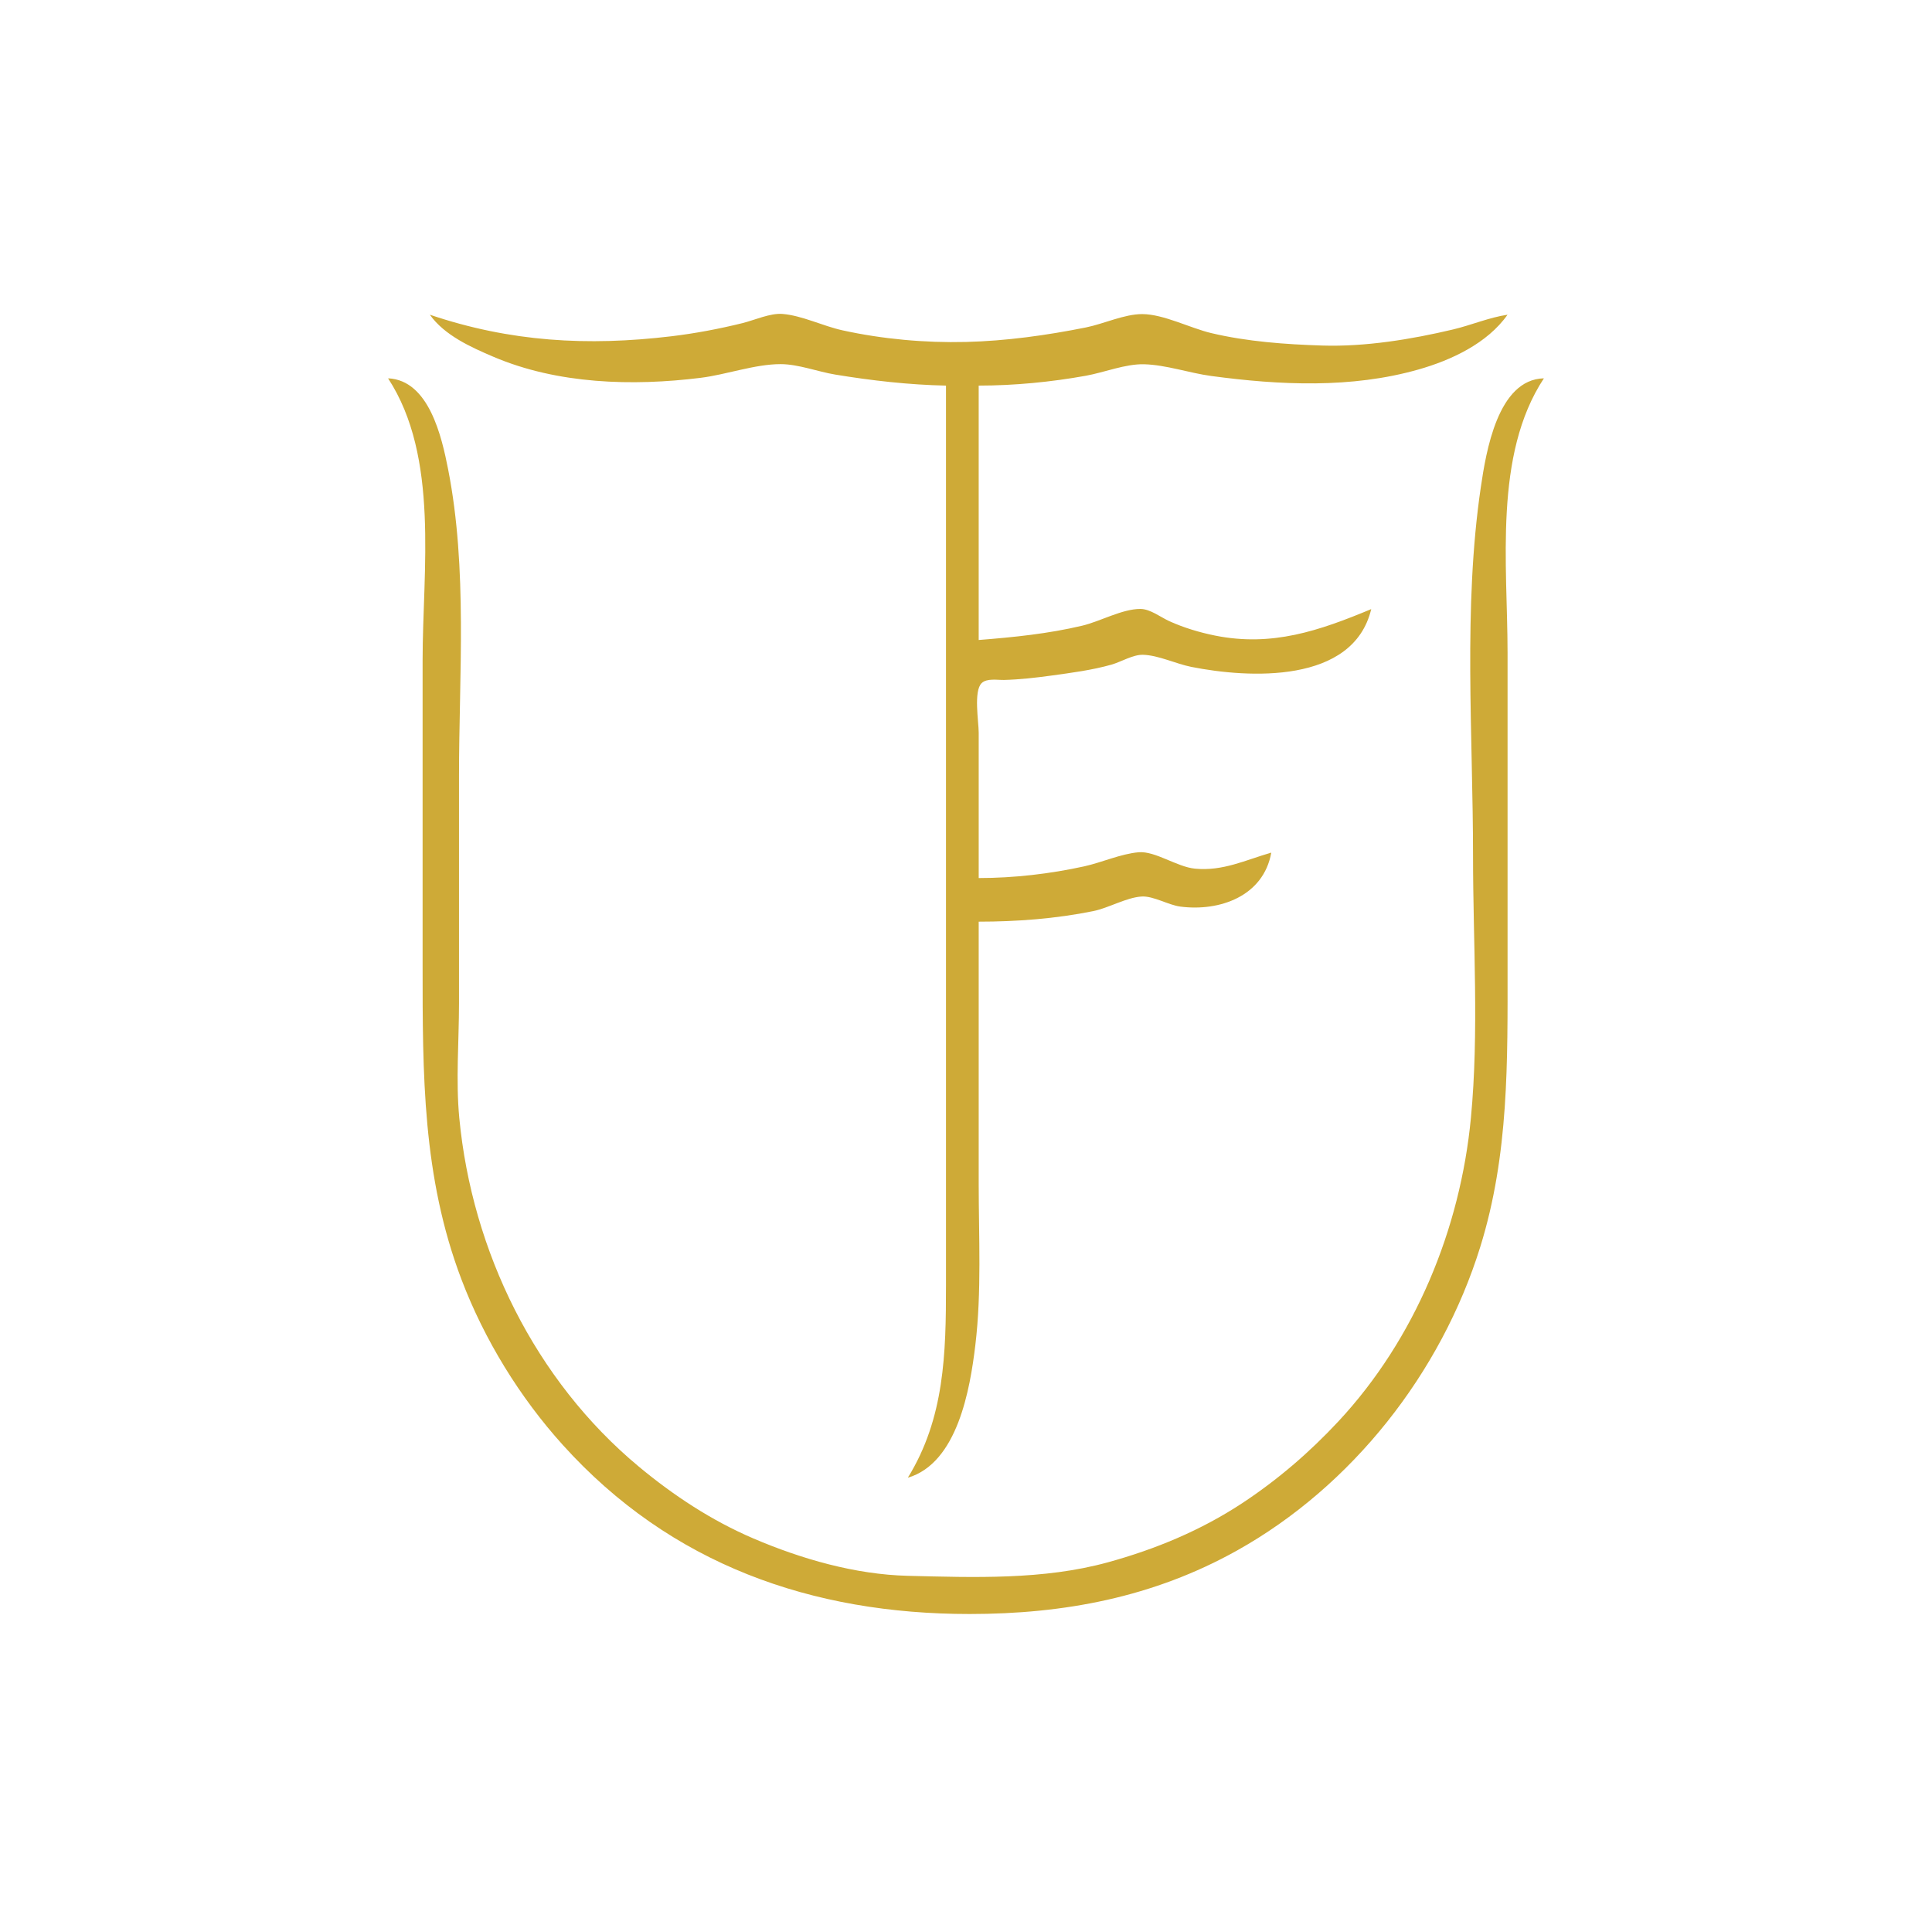
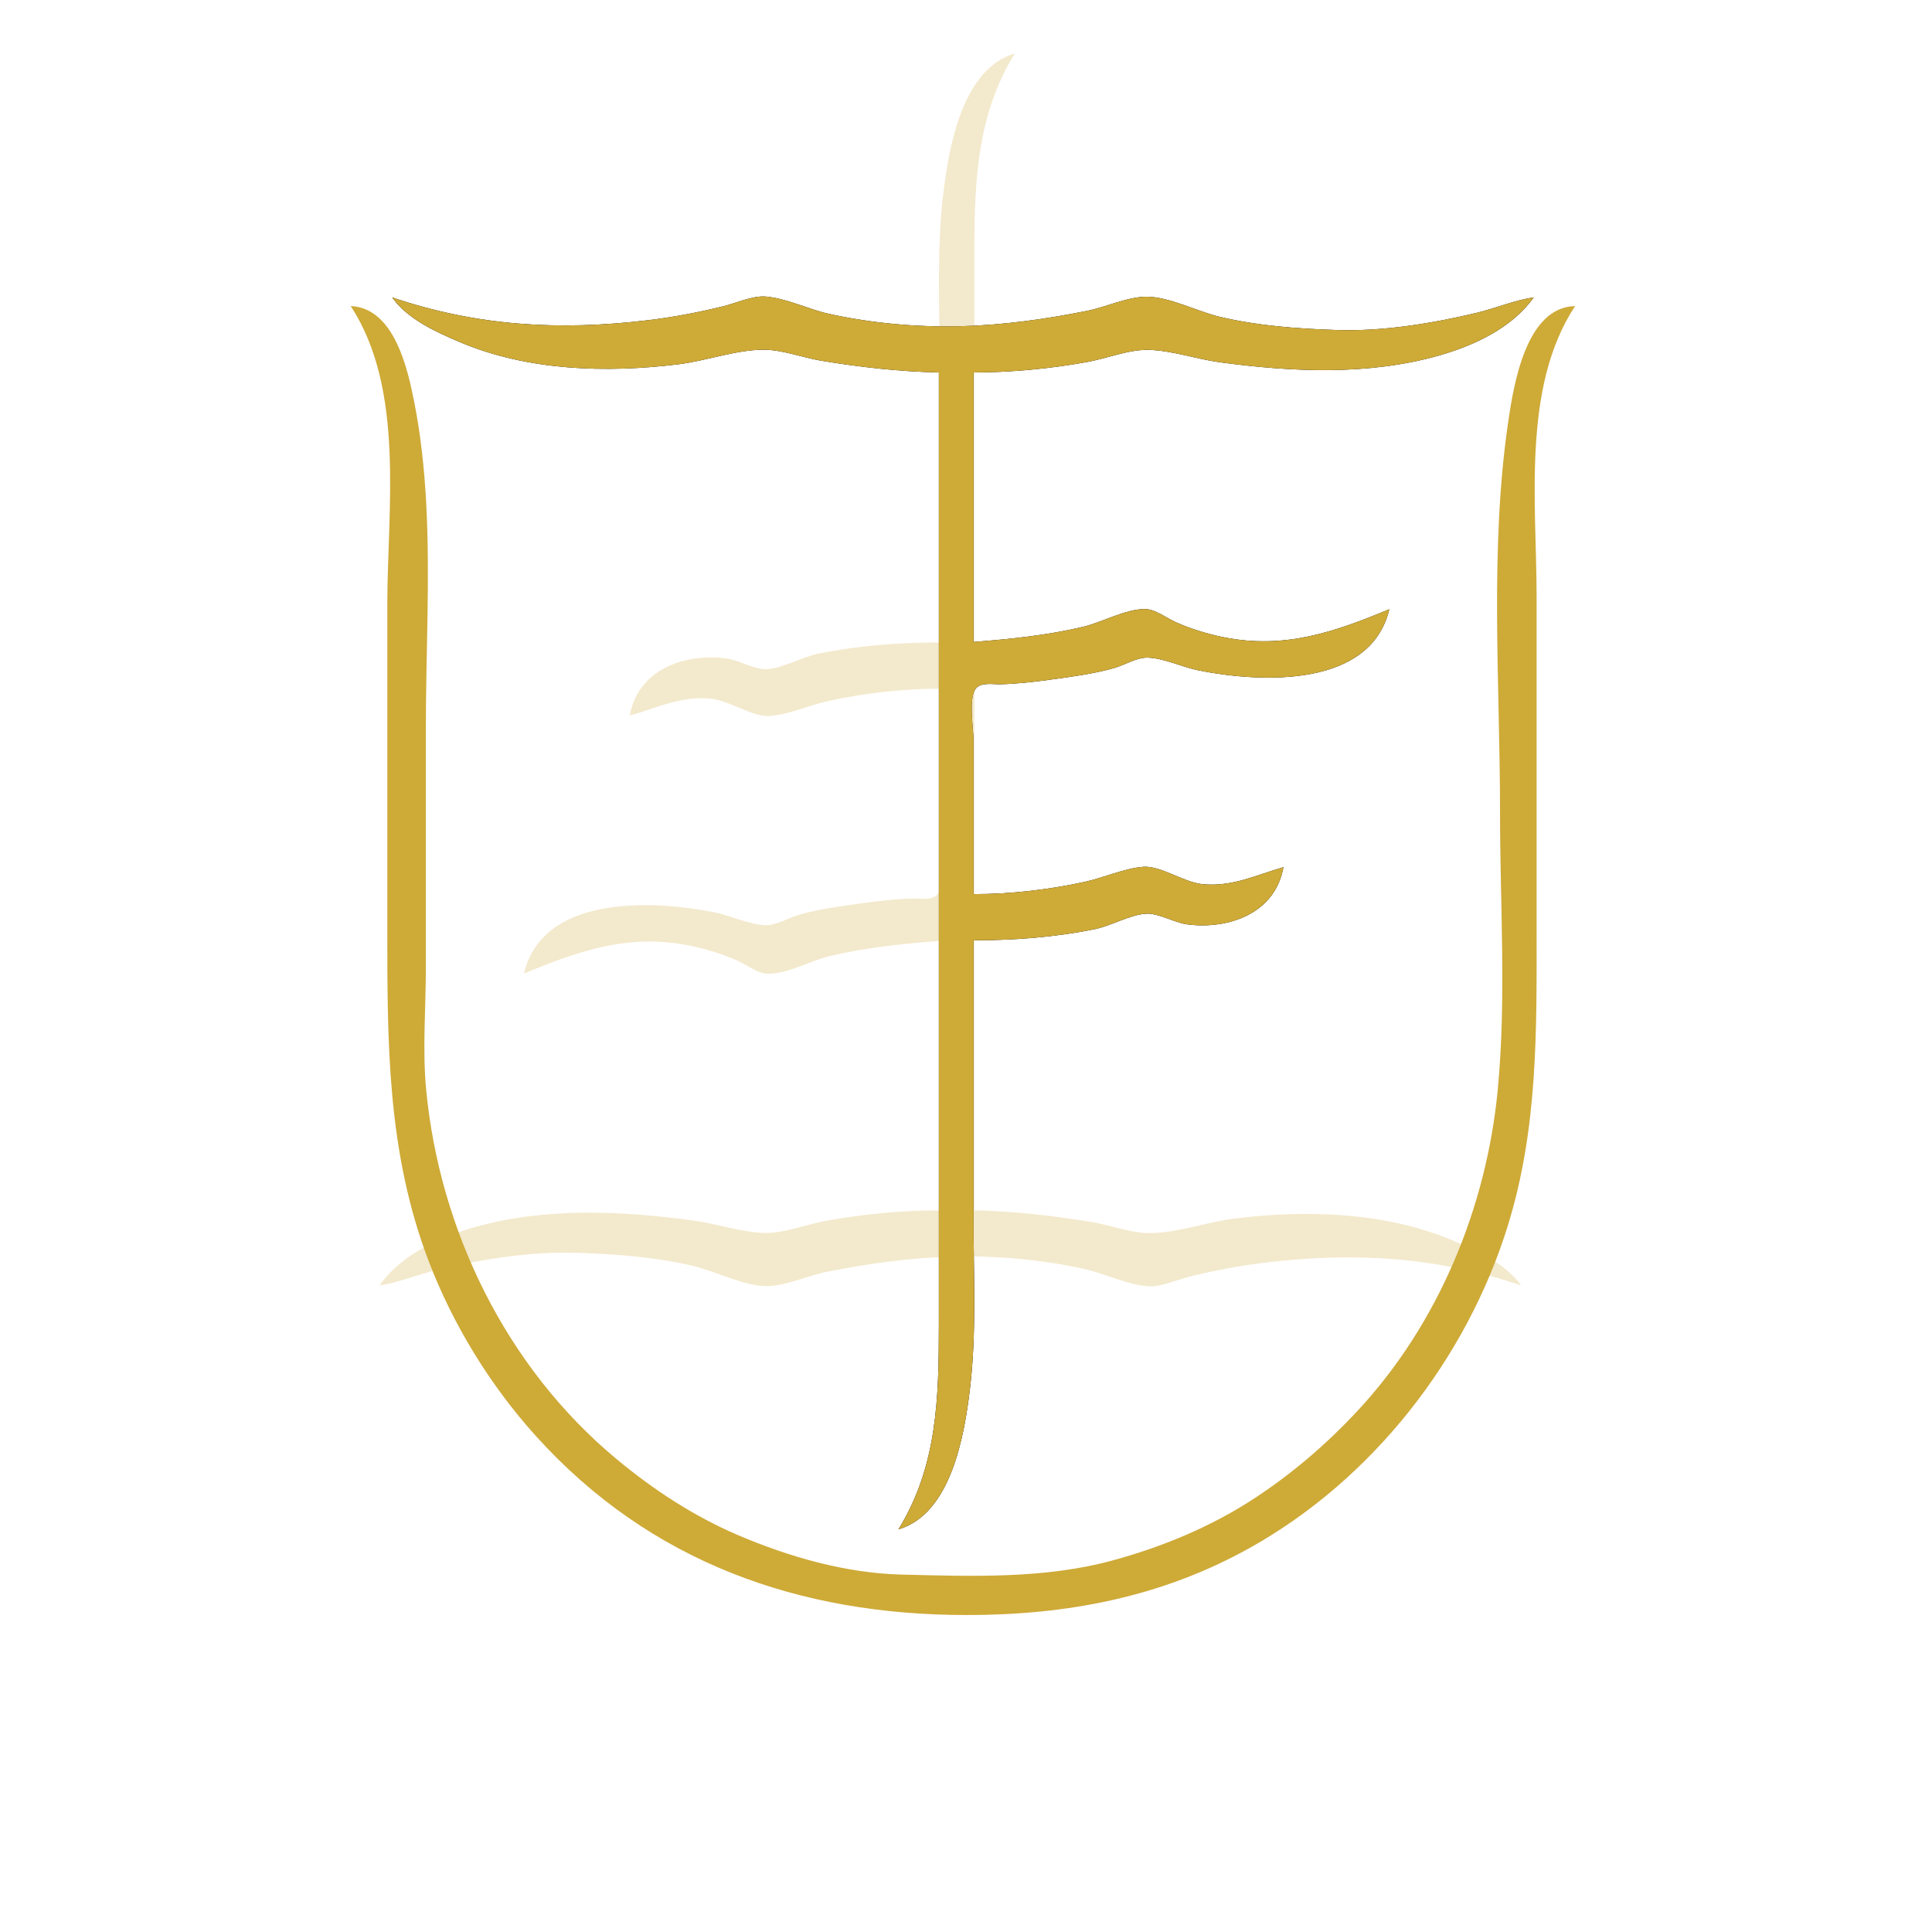
- <svg xmlns="http://www.w3.org/2000/svg" version="1.1" viewBox="0 0 514.27 513.21">
-   <g transform="translate(1.056 1.056)">
-     <path d="m113.37 82.729c3.884 5.469 10.924 8.64 16.931 11.198 17.086 7.277 36.972 7.856 55.146 5.595 6.886-0.857 14.416-3.645 21.285-3.645 4.699 0 9.854 2.006 14.512 2.776 9.708 1.605 19.682 2.738 29.508 2.941v239.45c0 18.193-0.358 35.395-10.158 51.276 13.25-3.899 16.58-23.667 17.973-35.313 1.7-14.205 0.892-28.752 0.892-43.053v-69.659c10.116 0 20.542-0.788 30.476-2.806 4.121-0.838 8.811-3.622 12.856-3.886 3.157-0.206 7.102 2.258 10.364 2.682 10.425 1.355 22.116-2.755 24.187-14.372-6.889 1.984-12.866 4.993-20.317 4.271-4.798-0.464-10.585-4.743-14.996-4.363-4.738 0.408-9.824 2.728-14.512 3.756-9.122 2-18.731 3.107-28.057 3.107v-38.699c0-2.912-1.404-11.052 0.775-13.186 1.391-1.362 4.238-0.807 5.997-0.85 4.149-0.106 8.463-0.599 12.577-1.165 5.331-0.735 10.772-1.439 15.963-2.904 2.56-0.723 5.776-2.708 8.429-2.628 4.127 0.121 8.757 2.407 12.856 3.222 15.221 3.026 43.096 4.615 47.89-15.383-13.833 5.759-26.384 10.101-41.602 7.039-4.098-0.825-8.28-2.084-12.094-3.804-2.331-1.051-5.115-3.269-7.74-3.28-4.852-0.017-10.707 3.321-15.48 4.454-9.093 2.158-18.297 3.082-27.573 3.814v-67.723c9.451 0 19.228-0.945 28.541-2.624 4.874-0.878 10.552-3.186 15.48-3.055 5.892 0.157 12.033 2.333 17.898 3.123 18.203 2.452 37.286 3.355 55.146-1.73 8.736-2.487 18.332-6.955 23.703-14.58-4.874 0.72-9.691 2.783-14.512 3.926-11.119 2.636-23.387 4.642-34.829 4.277-9.812-0.313-19.913-1.036-29.508-3.309-5.62-1.332-12.701-5.044-18.382-5.062-4.743-0.017-10.298 2.616-14.996 3.555-10.473 2.094-21.252 3.601-31.927 3.863-10.908 0.267-22.227-0.757-32.894-3.101-5.133-1.128-10.798-3.953-15.963-4.36-3.27-0.257-7.464 1.665-10.642 2.449-6.18 1.525-12.546 2.733-18.866 3.492-22.348 2.683-42.954 1.504-64.337-5.73m-11.126 16.931c13.712 20.995 9.191 51.112 9.191 74.98v81.268c0 28.895-0.075 56.251 10.364 83.687 6.1 16.021 15.487 31.306 26.967 44.02 28.744 31.837 66.292 44.988 108.28 44.988 25.183 0 48.881-4.463 71.11-16.864 30.703-17.128 54.397-47.348 64.809-80.851 7.686-24.731 7.269-49.378 7.269-74.98v-83.203c0-23.37-3.768-52.634 9.675-73.045-12.314 0.29-15.416 19.63-16.799 29.024-4.726 32.079-2.066 65.817-2.066 98.199 0 23.019 1.616 46.75-0.566 69.659-2.82 29.615-14.896 58.906-35.274 80.785-7.692 8.258-16.175 15.556-25.595 21.767-10.999 7.251-23.134 12.28-35.797 15.759-17.145 4.711-35.589 4.016-53.211 3.584-14.001-0.343-28.334-4.476-41.118-9.948-11.085-4.744-21.228-11.42-30.476-19.109-27.606-22.955-44.425-57.311-47.808-92.839-0.951-9.979-0.075-20.449-0.075-30.476v-60.467c0-26.943 2.321-55.199-2.903-81.752-1.694-8.61-5.081-23.688-15.963-24.187z" fill="#ceaa37" />
-   </g>
+ <svg xmlns="http://www.w3.org/2000/svg" version="1.1" width="514.27" height="513.21">
+   <svg version="1.1" viewBox="0 0 514.27 513.21" id="SvgjsSvg1017" xml:space="preserve">
+     <defs id="SvgjsDefs1016">
+       <clipPath clipPathUnits="userSpaceOnUse" id="SvgjsClipPath1015">
+         <rect style="fill:#ce4237;fill-opacity:1;stroke-width:24.273;stroke-linejoin:round;stroke-miterlimit:1.4;paint-order:markers stroke fill" id="SvgjsRect1014" width="637.361" height="623.763" x="-2040.259" y="-92.88" />
+       </clipPath>
+       <clipPath clipPathUnits="userSpaceOnUse" id="SvgjsClipPath1013">
+         <rect style="fill:#ce4237;fill-opacity:1;stroke-width:31.426;stroke-linejoin:round;stroke-miterlimit:1.4;paint-order:markers stroke fill" id="SvgjsRect1012" width="610.298" height="507.666" x="-2025.858" y="23.217" />
+       </clipPath>
+       <clipPath clipPathUnits="userSpaceOnUse" id="SvgjsClipPath1011">
+         <rect style="fill:#ce4237;fill-opacity:1;stroke-width:58.967;stroke-linejoin:round;stroke-miterlimit:1.4;paint-order:markers stroke fill" id="SvgjsRect1010" width="585.529" height="724.185" x="-2009.301" y="-17.713" />
+       </clipPath>
+     </defs>
+     <g id="SvgjsG1009" transform="translate(-1542.748,629.424)">
+       <g id="SvgjsG1008" transform="matrix(0.5049461,0,0,0.5049461,2095.017,-906.2589)">
+         <g id="SvgjsG1007" transform="matrix(0.9441985,0,0,0.9441985,-15.12314,1004.126)">
+           <path style="fill:#ceaa37;stroke:none;stroke-width:1.075" d="m -946.521,-311.941 c 30.465,46.647 20.421,113.564 20.421,166.595 V 35.222 c 0,64.2 -0.167,124.982 23.027,185.942 13.553,35.597 34.41,69.557 59.916,97.808 63.865,70.737 147.292,99.957 240.574,99.957 55.954,0 108.607,-9.917 157.997,-37.47 68.218,-38.057 120.864,-105.202 143.996,-179.641 17.076,-54.95 16.15,-109.711 16.15,-166.595 v -184.867 c 0,-51.926 -8.372,-116.945 21.496,-162.296 -27.359,0.644 -34.252,43.615 -37.326,64.488 -10.499,71.275 -4.591,146.237 -4.591,218.186 0,51.146 3.59,103.873 -1.256,154.772 -6.266,65.802 -33.097,130.883 -78.374,179.493 -17.091,18.349 -35.938,34.564 -56.869,48.363 -24.439,16.111 -51.402,27.285 -79.536,35.015 -38.093,10.467 -79.074,8.924 -118.229,7.964 -31.108,-0.762 -62.953,-9.945 -91.359,-22.102 -24.629,-10.54 -47.167,-25.373 -67.713,-42.457 -61.337,-51.004 -98.706,-127.337 -106.223,-206.276 -2.113,-22.173 -0.166,-45.434 -0.166,-67.713 V -76.558 c 0,-41.385 2.465,-84.164 0.152,-126.123 -1.033,-18.736 -3.018,-37.308 -6.602,-55.52 -3.764,-19.13 -11.289,-52.633 -35.468,-53.74 z" id="SvgjsPath1006" />
+           <path d="m -923.411,-316.776 c 8.631,12.151 24.272,19.197 37.618,24.881 37.963,16.169 82.148,17.455 122.528,12.431 15.3,-1.904 32.03,-8.098 47.292,-8.098 10.441,0 21.895,4.457 32.244,6.168 21.569,3.566 43.73,6.084 65.563,6.535 v 441.746 90.284 c 0,40.424 -0.796,78.644 -22.571,113.93 29.439,-8.663 36.838,-52.586 39.934,-78.461 3.777,-31.563 1.982,-63.883 1.982,-95.658 V 42.21 c 22.476,0 45.643,-1.751 67.713,-6.235 9.156,-1.861 19.577,-8.048 28.564,-8.634 7.014,-0.457 15.779,5.017 23.027,5.96 23.164,3.01 49.139,-6.122 53.74,-31.933 -15.306,4.408 -28.586,11.093 -45.142,9.49 -10.661,-1.031 -23.518,-10.538 -33.319,-9.694 -10.528,0.907 -21.827,6.061 -32.244,8.346 -20.267,4.444 -41.618,6.905 -62.339,6.905 v -85.985 c 0,-6.469 -3.12,-24.556 1.723,-29.297 3.09,-3.026 9.417,-1.793 13.324,-1.888 9.217,-0.235 18.803,-1.331 27.945,-2.59 11.845,-1.632 23.934,-3.198 35.469,-6.452 5.688,-1.606 12.834,-6.017 18.727,-5.839 9.17,0.268 19.457,5.348 28.564,7.159 17.175,3.415 41.601,6.006 62.878,1.909 20.621,-3.97 38.285,-14.22 43.528,-36.088 -30.734,12.796 -58.621,22.442 -92.434,15.639 -9.106,-1.834 -18.397,-4.631 -26.87,-8.451 -5.179,-2.334 -11.364,-7.263 -17.197,-7.287 -10.781,-0.038 -23.789,7.38 -34.394,9.897 -20.203,4.795 -40.653,6.847 -61.264,8.474 v -150.473 c 21,0 42.722,-2.099 63.414,-5.83 10.829,-1.952 23.446,-7.079 34.394,-6.787 13.091,0.35 26.736,5.184 39.768,6.939 40.444,5.448 82.844,7.454 122.528,-3.845 19.411,-5.526 40.731,-15.452 52.665,-32.395 -10.83,1.599 -21.533,6.184 -32.244,8.723 -24.704,5.857 -51.963,10.313 -77.386,9.503 -21.8,-0.696 -44.243,-2.301 -65.563,-7.353 -12.487,-2.959 -28.219,-11.207 -40.843,-11.248 -10.538,-0.038 -22.881,5.812 -33.319,7.899 -23.27,4.653 -47.218,8.002 -70.937,8.583 -24.237,0.594 -49.385,-1.682 -73.087,-6.889 -11.406,-2.506 -23.991,-8.783 -35.469,-9.687 -7.265,-0.572 -16.583,3.698 -23.646,5.441 -13.731,3.388 -27.875,6.073 -41.917,7.759 -49.655,5.961 -95.438,3.342 -142.949,-12.731 z" id="SvgjsPath1005" class="UnoptimicedTransforms" />
+           <path style="fill:#ceaa37;stroke:none;stroke-width:1.075" d="m -853.903,-310.325 c 8.631,12.151 24.272,19.197 37.618,24.881 37.963,16.169 82.148,17.455 122.528,12.431 15.3,-1.904 32.03,-8.098 47.292,-8.098 10.441,0 21.895,4.457 32.244,6.168 21.569,3.566 43.73,6.084 65.563,6.535 v 441.746 90.284 c 0,40.424 -0.796,78.644 -22.571,113.93 29.439,-8.663 36.838,-52.586 39.934,-78.461 3.777,-31.563 1.982,-63.883 1.982,-95.658 V 48.66 c 22.476,0 45.643,-1.751 67.713,-6.235 9.156,-1.861 19.577,-8.048 28.564,-8.634 7.014,-0.457 15.779,5.017 23.027,5.96 23.164,3.01 49.139,-6.122 53.74,-31.933 -15.306,4.408 -28.586,11.093 -45.142,9.49 -10.661,-1.031 -23.518,-10.538 -33.319,-9.694 -10.528,0.907 -21.827,6.061 -32.244,8.346 -20.267,4.444 -41.618,6.905 -62.339,6.905 v -85.985 c 0,-6.469 -3.12,-24.556 1.723,-29.297 3.09,-3.026 9.417,-1.793 13.324,-1.888 9.217,-0.235 18.803,-1.331 27.945,-2.59 11.845,-1.632 23.934,-3.198 35.469,-6.452 5.688,-1.606 12.834,-6.017 18.727,-5.839 9.17,0.268 19.457,5.348 28.564,7.159 17.175,3.415 41.601,6.006 62.878,1.909 20.621,-3.97 38.285,-14.22 43.528,-36.088 -30.734,12.796 -58.621,22.442 -92.434,15.639 -9.106,-1.834 -18.397,-4.631 -26.87,-8.451 -5.179,-2.334 -11.364,-7.263 -17.197,-7.287 -10.781,-0.038 -23.789,7.38 -34.394,9.897 -20.203,4.795 -40.653,6.847 -61.264,8.474 v -150.473 c 21,0 42.722,-2.099 63.414,-5.83 10.829,-1.952 23.446,-7.079 34.394,-6.787 13.091,0.35 26.736,5.184 39.768,6.939 40.444,5.448 82.844,7.454 122.528,-3.845 19.411,-5.526 40.731,-15.452 52.665,-32.395 -10.83,1.599 -21.533,6.184 -32.244,8.723 -24.704,5.857 -51.963,10.313 -77.386,9.503 -21.8,-0.696 -44.243,-2.301 -65.563,-7.353 -12.487,-2.959 -28.219,-11.207 -40.843,-11.248 -10.538,-0.038 -22.881,5.812 -33.319,7.899 -23.27,4.653 -47.218,8.002 -70.937,8.583 -24.237,0.594 -49.385,-1.682 -73.087,-6.889 -11.406,-2.506 -23.991,-8.783 -35.469,-9.687 -7.265,-0.572 -16.583,3.698 -23.646,5.441 -13.731,3.388 -27.875,6.073 -41.917,7.759 -49.655,5.961 -95.438,3.342 -142.949,-12.731" transform="translate(-69.508,-6.45055)" id="SvgjsPath1004" class="UnoptimicedTransforms" />
+           <path style="fill:#ceaa37;fill-opacity:0.257;stroke:none;stroke-width:1.075" d="m -1402.9,512.823 c -8.631,-12.151 -24.272,-19.197 -37.618,-24.881 -37.963,-16.169 -82.148,-17.455 -122.528,-12.431 -15.3,1.904 -32.03,8.098 -47.292,8.098 -10.441,0 -21.895,-4.457 -32.244,-6.168 -21.569,-3.566 -43.73,-6.084 -65.563,-6.535 V 29.16 -61.124 c 0,-25.882 0.326,-50.861 6.276,-74.744 3.343,-13.419 8.461,-26.492 16.294,-39.185 -29.439,8.663 -36.838,52.586 -39.934,78.461 -3.777,31.563 -1.982,63.883 -1.982,95.658 V 153.837 c -16.548,0 -33.47,0.949 -50.054,3.239 -5.941,0.82 -11.838,1.813 -17.659,2.996 -9.156,1.861 -19.577,8.048 -28.564,8.634 -7.014,0.457 -15.779,-5.017 -23.027,-5.96 -23.164,-3.01 -49.139,6.122 -53.74,31.933 15.306,-4.408 28.586,-11.093 45.142,-9.49 10.661,1.031 23.518,10.538 33.319,9.694 10.528,-0.907 21.827,-6.061 32.244,-8.346 20.267,-4.444 41.617,-6.905 62.339,-6.905 v 85.985 c 0,6.469 3.12,24.556 -1.723,29.297 -3.09,3.026 -9.417,1.793 -13.324,1.888 -9.217,0.235 -18.803,1.331 -27.945,2.59 -11.845,1.632 -23.934,3.198 -35.469,6.452 -5.688,1.606 -12.834,6.017 -18.727,5.839 -9.17,-0.268 -19.457,-5.348 -28.564,-7.159 -17.175,-3.415 -41.601,-6.006 -62.878,-1.909 -20.621,3.97 -38.285,14.22 -43.528,36.088 30.734,-12.796 58.621,-22.442 92.433,-15.639 9.106,1.834 18.397,4.631 26.87,8.451 5.179,2.334 11.364,7.263 17.197,7.287 10.781,0.038 23.789,-7.38 34.394,-9.897 20.203,-4.795 40.653,-6.847 61.264,-8.474 V 470.904 c -21,0 -42.722,2.099 -63.414,5.83 -10.829,1.952 -23.446,7.079 -34.394,6.787 -13.091,-0.35 -26.736,-5.184 -39.768,-6.939 -40.444,-5.448 -82.844,-7.454 -122.528,3.845 -19.411,5.526 -40.731,15.452 -52.665,32.395 10.829,-1.599 21.533,-6.184 32.244,-8.723 24.704,-5.857 51.963,-10.313 77.386,-9.503 21.8,0.696 44.243,2.301 65.563,7.353 12.487,2.959 28.219,11.207 40.843,11.248 10.538,0.038 22.881,-5.812 33.319,-7.899 23.27,-4.653 47.218,-8.002 70.937,-8.583 24.237,-0.594 49.385,1.682 73.087,6.889 11.406,2.506 23.991,8.783 35.469,9.687 7.265,0.572 16.583,-3.698 23.646,-5.441 13.731,-3.388 27.875,-6.073 41.917,-7.759 49.655,-5.961 95.438,-3.342 142.949,12.731" id="SvgjsPath1003" clip-path="url(#clipPath3812)" transform="translate(1109.799,-277.9277)" />
+         </g>
+       </g>
+       <rect style="fill:#000000;fill-opacity:0.971;stroke-width:29.439;stroke-linejoin:round;stroke-miterlimit:1.4;paint-order:markers stroke fill" id="SvgjsRect1002" width="815.04" height="896.544" x="3703.163" y="-1409.13" />
+       <g id="SvgjsG1001" transform="translate(-228.8556,-768.1123)" />
+       <path style="fill:#ceaa37;fill-opacity:0.232;stroke:none;stroke-width:1.075" d="m -1402.9,512.823 c -8.631,-12.151 -24.272,-19.197 -37.618,-24.881 -37.963,-16.169 -82.148,-17.455 -122.528,-12.431 -15.3,1.904 -32.03,8.098 -47.292,8.098 -10.441,0 -21.895,-4.457 -32.244,-6.168 -21.569,-3.566 -43.73,-6.084 -65.563,-6.535 V 29.16 -61.124 c 0,-25.882 0.326,-50.861 6.276,-74.744 3.343,-13.419 8.461,-26.492 16.294,-39.185 -29.439,8.663 -36.838,52.586 -39.934,78.461 -3.777,31.563 -1.982,63.883 -1.982,95.658 V 153.837 c -16.548,0 -33.47,0.949 -50.054,3.239 -5.941,0.82 -11.838,1.813 -17.659,2.996 -9.156,1.861 -19.577,8.048 -28.564,8.634 -7.014,0.457 -15.779,-5.017 -23.027,-5.96 -23.164,-3.01 -49.139,6.122 -53.74,31.933 15.306,-4.408 28.586,-11.093 45.142,-9.49 10.661,1.031 23.518,10.538 33.319,9.694 10.528,-0.907 21.827,-6.061 32.244,-8.346 20.267,-4.444 41.617,-6.905 62.339,-6.905 v 85.985 c 0,6.469 3.12,24.556 -1.723,29.297 -3.09,3.026 -9.417,1.793 -13.324,1.888 -9.217,0.235 -18.803,1.331 -27.945,2.59 -11.845,1.632 -23.934,3.198 -35.469,6.452 -5.688,1.606 -12.834,6.017 -18.727,5.839 -9.17,-0.268 -19.457,-5.348 -28.564,-7.159 -17.175,-3.415 -41.601,-6.006 -62.878,-1.909 -20.621,3.97 -38.285,14.22 -43.528,36.088 30.734,-12.796 58.621,-22.442 92.433,-15.639 9.106,1.834 18.397,4.631 26.87,8.451 5.179,2.334 11.364,7.263 17.197,7.287 10.781,0.038 23.789,-7.38 34.394,-9.897 20.203,-4.795 40.653,-6.847 61.264,-8.474 V 470.904 c -21,0 -42.722,2.099 -63.414,5.83 -10.829,1.952 -23.446,7.079 -34.394,6.787 -13.091,-0.35 -26.736,-5.184 -39.768,-6.939 -40.444,-5.448 -82.844,-7.454 -122.528,3.845 -19.411,5.526 -40.731,15.452 -52.665,32.395 10.829,-1.599 21.533,-6.184 32.244,-8.723 24.704,-5.857 51.963,-10.313 77.386,-9.503 21.8,0.696 44.243,2.301 65.563,7.353 12.487,2.959 28.219,11.207 40.843,11.248 10.538,0.038 22.881,-5.812 33.319,-7.899 23.27,-4.653 47.218,-8.002 70.937,-8.583 24.237,-0.594 49.385,1.682 73.087,6.889 11.406,2.506 23.991,8.783 35.469,9.687 7.265,0.572 16.583,-3.698 23.646,-5.441 13.731,-3.388 27.875,-6.073 41.917,-7.759 49.655,-5.961 95.438,-3.342 142.949,12.731" id="SvgjsPath1000" clip-path="url(#clipPath3798)" transform="translate(-228.8556,-768.1123)" />
+     </g>
+   </svg>
+   <style>@media (prefers-color-scheme: light) { :root { filter: none; } }
+ </style>
</svg>
